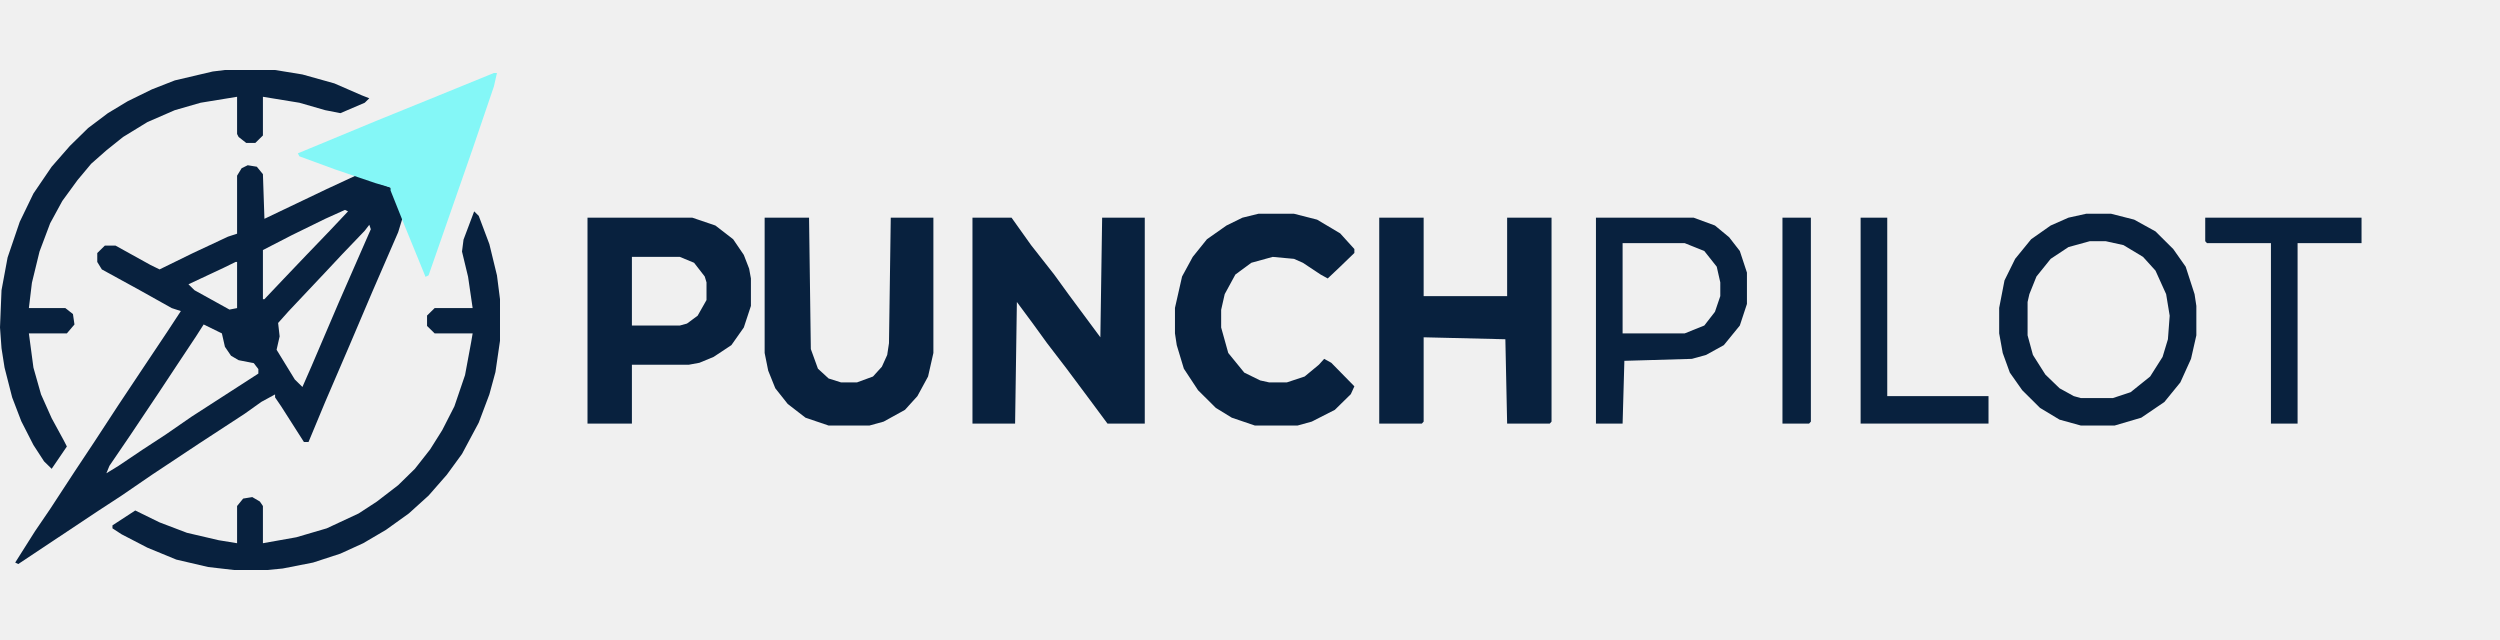
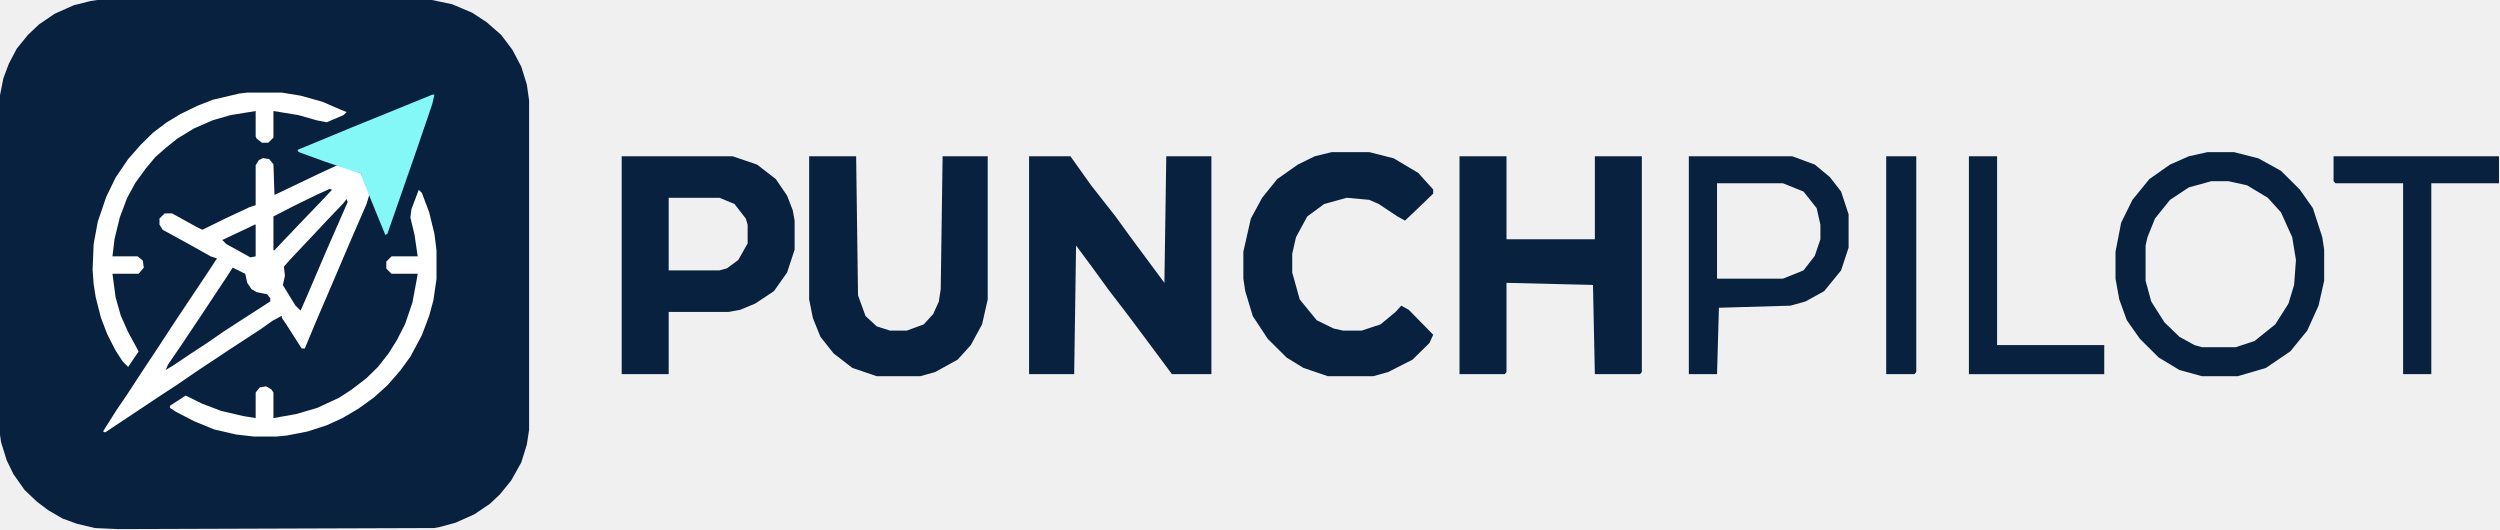
- <svg xmlns="http://www.w3.org/2000/svg" width="2000" height="512" viewBox="0 0 2000 512" fill="none">
-   <g clip-path="url(#clip0_19_784)">
-     <path fill-rule="evenodd" clip-rule="evenodd" d="M198.176 132.19L205.47 133.381L210.334 139.333L211.55 175.048L261.398 151.238L284.498 140.524L296.656 144.095L312.462 150.048L322.188 173.857L318.54 185.762L297.872 233.381L279.636 276.238L260.182 321.476L246.808 353.618H243.16L224.924 325.048L220.06 317.904V315.524L209.118 321.476L195.744 331L159.27 354.81L121.58 379.81L97.264 396.476L79.027 408.38L14.589 451.238L12.158 450.048L27.963 425.048L40.121 407.19L59.574 377.428L75.38 353.618L94.833 323.856L113.07 296.476L133.738 265.524L144.681 248.857L137.386 246.476L111.854 232.19L81.459 215.524L77.811 209.571V202.428L83.89 196.476H92.401L120.364 211.952L127.659 215.524L154.407 202.428L182.371 189.333L189.665 186.952V140.524L193.313 134.571L198.176 132.19ZM162.918 259.572L177.508 266.714L179.939 277.428L184.803 284.572L190.882 288.142L203.04 290.524L206.688 295.286V298.856L153.192 333.38L132.523 347.666L114.286 359.572L94.833 372.666L85.106 378.618L87.538 372.666L104.559 347.666L127.66 313.142L141.034 292.904L156.839 269.096L162.918 259.572ZM295.44 179.81L296.656 183.381L271.124 241.714L249.24 292.904L241.946 309.572L235.866 303.618L221.276 279.81L223.708 269.096L222.492 258.38L231.002 248.857L260.182 217.905L273.556 203.619L291.794 184.571L295.44 179.81ZM275.988 167.905L278.42 169.096L263.83 184.572L244.378 204.81L227.356 222.667L211.55 239.334H210.334V200.048L233.434 188.143L260.182 175.048L275.988 167.905ZM188.45 209.571H189.666V246.476L183.587 247.667L155.623 232.19L150.76 227.428L178.723 214.333L188.45 209.571Z" fill="#08213E" />
-     <path d="M179.939 56H220.06L241.946 59.571L267.478 66.714L289.362 76.238L295.44 78.619L291.794 82.19L272.34 90.524L260.182 88.143L239.514 82.19L210.334 77.429V108.381L204.256 114.333H196.961L190.882 109.571L189.666 107.19V77.429L160.486 82.19L139.818 88.143L117.933 97.667L98.48 109.571L85.106 120.286L72.948 131L62.006 144.095L49.848 160.762L40.122 178.619L31.611 201.238L25.532 226.238L23.1 246.476H52.28L58.359 251.238L59.574 259.572L53.495 266.714H23.1L26.748 294.096L32.827 315.524L41.337 334.572L51.064 352.428L53.495 357.19L41.337 375.048L35.258 369.096L26.748 356L17.021 336.952L9.726 317.904L3.647 294.096L1.216 278.618L0 261.952L1.216 232.19L6.079 206L15.806 177.428L26.748 154.809L41.337 133.381L55.927 116.714L70.517 102.429L86.322 90.524L102.128 81L121.581 71.476L139.818 64.333L170.213 57.191L179.939 56Z" fill="#08213E" />
-     <path d="M379.332 169.096L382.978 172.667L391.49 195.286L397.568 220.286L400 239.334V272.668L396.352 297.668L391.49 315.524L382.978 338.144L369.606 363.144L357.448 379.81L342.858 396.476L327.052 410.762L308.814 423.858L290.578 434.572L272.34 442.904L250.456 450.048L226.14 454.81L213.982 456H187.234L166.565 453.62L141.034 447.666L117.933 438.144L97.265 427.428L89.97 422.666V420.286L108.207 408.382L127.66 417.906L149.544 426.238L175.076 432.19L189.666 434.572V404.81L194.529 398.858L201.824 397.666L207.902 401.238L210.334 404.81V434.572L237.082 429.81L261.398 422.666L286.93 410.762L301.52 401.238L318.542 388.144L331.916 375.048L344.074 359.572L353.8 344.096L363.526 325.048L372.036 300.048L376.9 273.858L378.116 266.714H347.72L341.642 260.762V252.429L347.72 246.476H378.116L374.468 221.476L369.606 201.239L370.82 191.715L379.332 169.096Z" fill="#08213E" />
-     <path d="M395.136 58.381H397.568L395.136 69.095L378.116 119.095L342.858 220.285L340.426 221.476L323.404 179.809L312.462 152.428V150.047L300.304 146.476L268.692 135.762L239.514 125.047L238.298 122.667L301.52 96.476L351.368 76.238L395.136 58.381Z" fill="#84F7F7" />
+ <svg xmlns="http://www.w3.org/2000/svg" width="1890" height="400" viewBox="0 0 1890 400" fill="none">
+   <path d="M73.418 0H326.582L341.772 3.2L356.962 9.6L367.932 16.8L378.903 26.4L387.342 37.6L394.093 50.4L398.312 64L400 76V324.8L398.312 336L394.093 349.6L386.498 363.2L378.059 373.6L370.464 380.8L358.65 388.8L344.304 395.2L332.489 398.4L328.27 399.2L89.451 400L71.73 399.2L58.228 396L47.257 392L36.287 385.6L27.848 379.2L18.565 370.4L10.127 358.4L5.063 348L0.844 334.4L0 328.8V72L2.532 59.2L6.751 48L12.658 36.8L21.097 26.4L29.536 18.4L41.35 10.4L55.696 4L68.354 0.8L73.418 0Z" fill="#08213E" />
+   <g clip-path="url(#clip0_21_719)">
+     <path fill-rule="evenodd" clip-rule="evenodd" d="M198.814 119.524L203.555 120.298L206.717 124.167L207.507 147.381L239.909 131.905L254.924 124.941L262.826 127.262L273.1 131.131L279.422 146.607L277.051 154.345L263.617 185.298L251.763 213.155L239.118 242.56L230.425 263.452H228.054L216.201 244.881L213.039 240.238V238.691L205.927 242.56L197.234 248.75L173.526 264.227L149.027 280.477L133.222 291.31L121.367 299.047L79.483 326.905L77.903 326.131L88.176 309.881L96.079 298.274L108.723 278.928L118.997 263.452L131.641 244.107L143.495 226.31L156.93 206.191L164.042 195.357L159.301 193.81L142.705 184.524L122.948 173.691L120.577 169.822V165.179L124.529 161.31H130.061L148.237 171.369L152.978 173.691L170.364 165.179L188.541 156.667L193.282 155.119V124.941L195.653 121.072L198.814 119.524ZM175.897 202.322L185.38 206.964L186.961 213.928L190.122 218.572L194.073 220.892L201.976 222.441L204.347 225.536V227.857L169.574 250.297L156.14 259.583L144.286 267.322L131.641 275.833L125.319 279.702L126.9 275.833L137.964 259.583L152.979 237.142L161.672 223.988L171.945 208.513L175.897 202.322ZM262.036 150.476L262.826 152.798L246.231 190.714L232.006 223.988L227.265 234.822L223.313 230.952L213.829 215.477L215.41 208.513L214.62 201.547L220.151 195.357L239.118 175.238L247.811 165.953L259.666 153.572L262.036 150.476ZM249.392 142.739L250.973 143.512L241.489 153.572L228.846 166.727L217.781 178.334L207.507 189.167H206.717V163.631L221.732 155.893L239.118 147.381L249.392 142.739ZM192.492 169.821H193.283V193.81L189.331 194.583L171.155 184.524L167.994 181.429L186.17 172.917L192.492 169.821Z" fill="white" />
+     <path d="M186.96 70H213.039L227.265 72.321L243.861 76.964L258.085 83.155L262.036 84.702L259.666 87.024L247.021 92.441L239.118 90.893L225.684 87.024L206.717 83.929V104.048L202.766 107.917H198.024L194.073 104.821L193.283 103.274V83.929L174.316 87.024L160.881 90.893L146.657 97.083L134.012 104.821L125.319 111.786L117.416 118.75L110.304 127.262L102.401 138.095L96.079 149.702L90.547 164.405L86.596 180.655L85.015 193.809H103.982L107.933 196.905L108.723 202.322L104.772 206.964H85.015L87.386 224.762L91.337 238.691L96.869 251.072L103.191 262.678L104.772 265.773L96.869 277.381L92.918 273.512L87.386 265L81.064 252.619L76.322 240.238L72.371 224.762L70.79 214.702L70 203.869L70.79 184.524L73.951 167.5L80.274 148.928L87.386 134.226L96.869 120.298L106.353 109.464L115.836 100.179L126.109 92.441L136.383 86.25L149.027 80.059L160.881 75.417L180.638 70.774L186.96 70Z" fill="white" />
+     <path d="M316.566 143.512L318.936 145.834L324.468 160.536L328.419 176.786L330 189.167V210.834L327.629 227.084L324.468 238.691L318.936 253.394L310.244 269.644L302.341 280.476L292.858 291.309L282.584 300.595L270.729 309.108L258.876 316.072L247.021 321.488L232.796 326.131L216.991 329.226L209.088 330H191.702L178.267 328.453L161.672 324.583L146.657 318.394L133.222 311.428L128.48 308.333V306.786L140.334 299.048L152.979 305.239L167.204 310.655L183.8 314.523L193.283 316.072V296.726L196.444 292.858L201.186 292.083L205.136 294.405L206.717 296.726V316.072L224.103 312.976L239.909 308.333L256.504 300.595L265.988 294.405L277.052 285.894L285.745 277.381L293.648 267.322L299.97 257.262L306.292 244.881L311.823 228.631L314.985 211.608L315.775 206.964H296.018L292.067 203.095V197.679L296.018 193.81H315.775L313.404 177.56L310.244 164.405L311.033 158.215L316.566 143.512Z" fill="white" />
+     <path d="M326.838 71.547H328.419L326.838 78.512L315.775 111.012L292.858 176.785L291.277 177.559L280.213 150.476L273.1 132.678V131.131L265.198 128.809L244.65 121.845L225.684 114.881L224.894 113.333L265.988 96.309L298.389 83.154L326.838 71.547Z" fill="#84F7F7" />
  </g>
-   <g clip-path="url(#clip1_19_784)">
-     <path fill-rule="evenodd" clip-rule="evenodd" d="M470 174.138H553.841L572.314 180.413L586.525 191.394L595.051 203.945L599.314 214.926L600.735 222.77V244.733L595.051 261.99L585.104 276.109L570.893 285.522L559.525 290.228L550.999 291.797H505.526V338.861H470V174.138ZM505.526 205.514H543.894L555.262 210.22L563.788 221.201L565.209 225.908V240.027L558.104 252.577L549.578 258.852L543.894 260.421H505.526V205.514Z" fill="#08213E" />
-     <path d="M777.976 174.138H809.239L824.87 196.101L843.344 219.633L854.712 235.321L880.291 269.834L881.712 174.138H915.816V338.861H885.975L873.185 321.604L853.291 294.935L837.66 274.54L826.291 258.852L813.502 241.596L812.081 338.861H777.976V174.138Z" fill="#08213E" />
-     <path d="M1103.39 174.138H1138.92V236.889H1205.71V174.138H1241.23V337.292L1239.81 338.861H1205.71L1204.29 271.403L1138.92 269.834V337.292L1137.5 338.861H1103.39V174.138Z" fill="#08213E" />
-     <path fill-rule="evenodd" clip-rule="evenodd" d="M1276.76 174.138H1354.92L1371.97 180.413L1383.34 189.826L1391.86 200.807L1397.55 218.064V243.165L1391.86 260.421L1379.07 276.109L1364.86 283.953L1353.5 287.091L1299.5 288.66L1298.08 338.861H1276.76V174.138ZM1298.08 194.532H1347.81L1363.44 200.807L1373.39 213.357L1376.23 225.908V236.889L1371.97 249.44L1363.44 260.421L1347.81 266.696H1298.08V194.532Z" fill="#08213E" />
-     <path d="M611.716 174.138H647.242L648.663 279.247L654.347 294.935L662.873 302.779L672.82 305.916H685.61L698.399 301.21L705.504 293.366L709.767 283.953L711.188 274.54L712.609 174.138H746.714V282.384L742.451 301.21L733.925 316.898L723.978 327.879L706.925 337.292L695.557 340.43H662.873L644.4 334.154L630.189 323.173L620.242 310.623L614.558 296.503L611.716 282.384V174.138Z" fill="#08213E" />
-     <path d="M1006.76 171H1035.18L1053.66 175.706L1072.13 186.688L1083.5 199.238V202.376L1072.13 213.357L1062.18 222.77L1056.5 219.633L1042.29 210.22L1035.18 207.082L1018.13 205.513L1001.08 210.22L988.29 219.633L979.764 235.32L976.922 247.871V261.99L982.606 282.384L995.395 298.072L1008.18 304.347L1015.29 305.916H1029.5L1043.71 301.21L1055.08 291.797L1059.34 287.091L1065.03 290.228L1083.5 309.054L1080.66 315.329L1067.87 327.879L1049.39 337.292L1038.03 340.43H1003.92L985.448 334.154L972.659 326.31L958.448 312.191L947.08 294.935L941.396 276.109L939.975 266.696V246.302L945.659 221.201L954.185 205.513L965.553 191.394L981.185 180.413L993.974 174.138L1006.76 171Z" fill="#08213E" />
-     <path fill-rule="evenodd" clip-rule="evenodd" d="M1668.96 171H1688.87L1707.33 175.706L1724.39 185.119L1738.6 199.238L1748.54 213.357L1755.65 235.32L1757.08 244.733V268.265L1752.81 287.091L1744.28 305.916L1731.49 321.604L1713.02 334.154L1691.7 340.43H1664.7L1647.65 335.723L1632.02 326.31L1617.8 312.191L1607.86 298.072L1602.18 282.384L1599.34 266.696V246.302L1603.6 224.339L1612.12 207.082L1624.91 191.394L1640.54 180.413L1654.76 174.138L1668.96 171ZM1671.81 192.963L1654.76 197.669L1640.54 207.082L1629.17 221.201L1623.49 235.32L1622.07 241.596V268.265L1626.34 283.953L1636.28 299.641L1647.65 310.622L1659.02 316.898L1664.7 318.466H1690.28L1704.49 313.76L1720.12 301.21L1730.07 285.522L1734.34 271.403L1735.75 252.577L1732.91 235.32L1724.39 216.495L1714.43 205.513L1698.81 196.101L1684.6 192.963H1671.81Z" fill="#08213E" />
-     <path d="M1764.18 174.138H1889.23V194.532H1838.07V338.861H1816.75V194.532H1765.59L1764.18 192.963V174.138Z" fill="#08213E" />
-     <path d="M1488.49 174.138H1509.8V316.898H1590.81V338.861H1488.49V174.138Z" fill="#08213E" />
-     <path d="M1425.97 174.138H1448.7V337.292L1447.28 338.861H1425.97V174.138Z" fill="#08213E" />
+   <g clip-path="url(#clip1_21_719)">
+     <path fill-rule="evenodd" clip-rule="evenodd" d="M470 118.138H553.841L572.314 124.413L586.525 135.394L595.051 147.945L599.314 158.926L600.735 166.77V188.733L595.051 205.99L585.104 220.109L570.893 229.522L559.525 234.228L550.999 235.797H505.526V282.861H470V118.138ZM505.526 149.514H543.894L555.262 154.22L563.788 165.201L565.209 169.908V184.027L558.104 196.577L549.578 202.852L543.894 204.421H505.526V149.514Z" fill="#08213E" />
+     <path d="M777.976 118.138H809.239L824.87 140.101L843.344 163.633L854.712 179.321L880.291 213.834L881.712 118.138H915.816V282.861H885.975L873.185 265.604L853.291 238.935L837.66 218.54L826.291 202.852L813.502 185.596L812.081 282.861H777.976V118.138Z" fill="#08213E" />
+     <path d="M1103.39 118.138H1138.92V180.889H1205.71V118.138H1241.23V281.292L1239.81 282.861H1205.71L1204.29 215.403L1138.92 213.834V281.292L1137.5 282.861H1103.39V118.138Z" fill="#08213E" />
+     <path fill-rule="evenodd" clip-rule="evenodd" d="M1276.76 118.138H1354.92L1371.97 124.413L1383.34 133.826L1391.86 144.807L1397.55 162.064V187.165L1391.86 204.421L1379.07 220.109L1364.86 227.953L1353.5 231.091L1299.5 232.66L1298.08 282.861H1276.76V118.138ZM1298.08 138.532H1347.81L1363.44 144.807L1373.39 157.357L1376.23 169.908V180.889L1371.97 193.44L1363.44 204.421L1347.81 210.696H1298.08V138.532Z" fill="#08213E" />
+     <path d="M611.716 118.138H647.242L648.663 223.247L654.347 238.935L662.873 246.779L672.821 249.916H685.61L698.399 245.21L705.504 237.366L709.767 227.953L711.188 218.54L712.609 118.138H746.714V226.384L742.451 245.21L733.925 260.898L723.978 271.879L706.925 281.292L695.557 284.43H662.873L644.4 278.154L630.19 267.173L620.242 254.623L614.558 240.503L611.716 226.384V118.138Z" fill="#08213E" />
+     <path d="M1006.76 115H1035.18L1053.66 119.706L1072.13 130.688L1083.5 143.238V146.376L1072.13 157.357L1062.18 166.77L1056.5 163.633L1042.29 154.22L1035.18 151.082L1018.13 149.513L1001.08 154.22L988.29 163.633L979.764 179.32L976.922 191.871V205.99L982.606 226.384L995.395 242.072L1008.18 248.347L1015.29 249.916H1029.5L1043.71 245.21L1055.08 235.797L1059.34 231.091L1065.03 234.228L1083.5 253.054L1080.66 259.329L1067.87 271.879L1049.39 281.292L1038.03 284.43H1003.92L985.448 278.154L972.659 270.31L958.448 256.191L947.08 238.935L941.396 220.109L939.975 210.696V190.302L945.659 165.201L954.185 149.513L965.553 135.394L981.185 124.413L993.974 118.138L1006.76 115Z" fill="#08213E" />
+     <path fill-rule="evenodd" clip-rule="evenodd" d="M1668.96 115H1688.87L1707.33 119.706L1724.39 129.119L1738.6 143.238L1748.54 157.357L1755.65 179.32L1757.07 188.733V212.265L1752.81 231.091L1744.28 249.916L1731.49 265.604L1713.02 278.154L1691.7 284.43H1664.7L1647.65 279.723L1632.02 270.31L1617.8 256.191L1607.86 242.072L1602.18 226.384L1599.33 210.696V190.302L1603.6 168.339L1612.12 151.082L1624.91 135.394L1640.54 124.413L1654.76 118.138L1668.96 115ZM1671.81 136.963L1654.76 141.669L1640.54 151.082L1629.17 165.201L1623.49 179.32L1622.07 185.596V212.265L1626.34 227.953L1636.28 243.641L1647.65 254.622L1659.02 260.898L1664.7 262.466H1690.28L1704.49 257.76L1720.12 245.21L1730.07 229.522L1734.34 215.403L1735.75 196.577L1732.91 179.32L1724.39 160.495L1714.43 149.513L1698.81 140.101L1684.6 136.963H1671.81Z" fill="#08213E" />
+     <path d="M1764.18 118.138H1889.23V138.532H1838.07V282.861H1816.75V138.532H1765.59L1764.18 136.963V118.138Z" fill="#08213E" />
+     <path d="M1488.49 118.138H1509.8V260.898H1590.81V282.861H1488.49V118.138Z" fill="#08213E" />
+     <path d="M1425.97 118.138H1448.7V281.292L1447.28 282.861H1425.97V118.138Z" fill="#08213E" />
  </g>
  <defs>
-     <clipPath id="clip0_19_784">
-       <rect width="400" height="400" fill="white" transform="translate(0 56)" />
+     <clipPath id="clip0_21_719">
+       <rect width="260" height="260" fill="white" transform="translate(70 70)" />
    </clipPath>
-     <clipPath id="clip1_19_784">
-       <rect width="1420" height="170" fill="white" transform="translate(470 171)" />
+     <clipPath id="clip1_21_719">
+       <rect width="1420" height="170" fill="white" transform="translate(470 115)" />
    </clipPath>
  </defs>
</svg>
